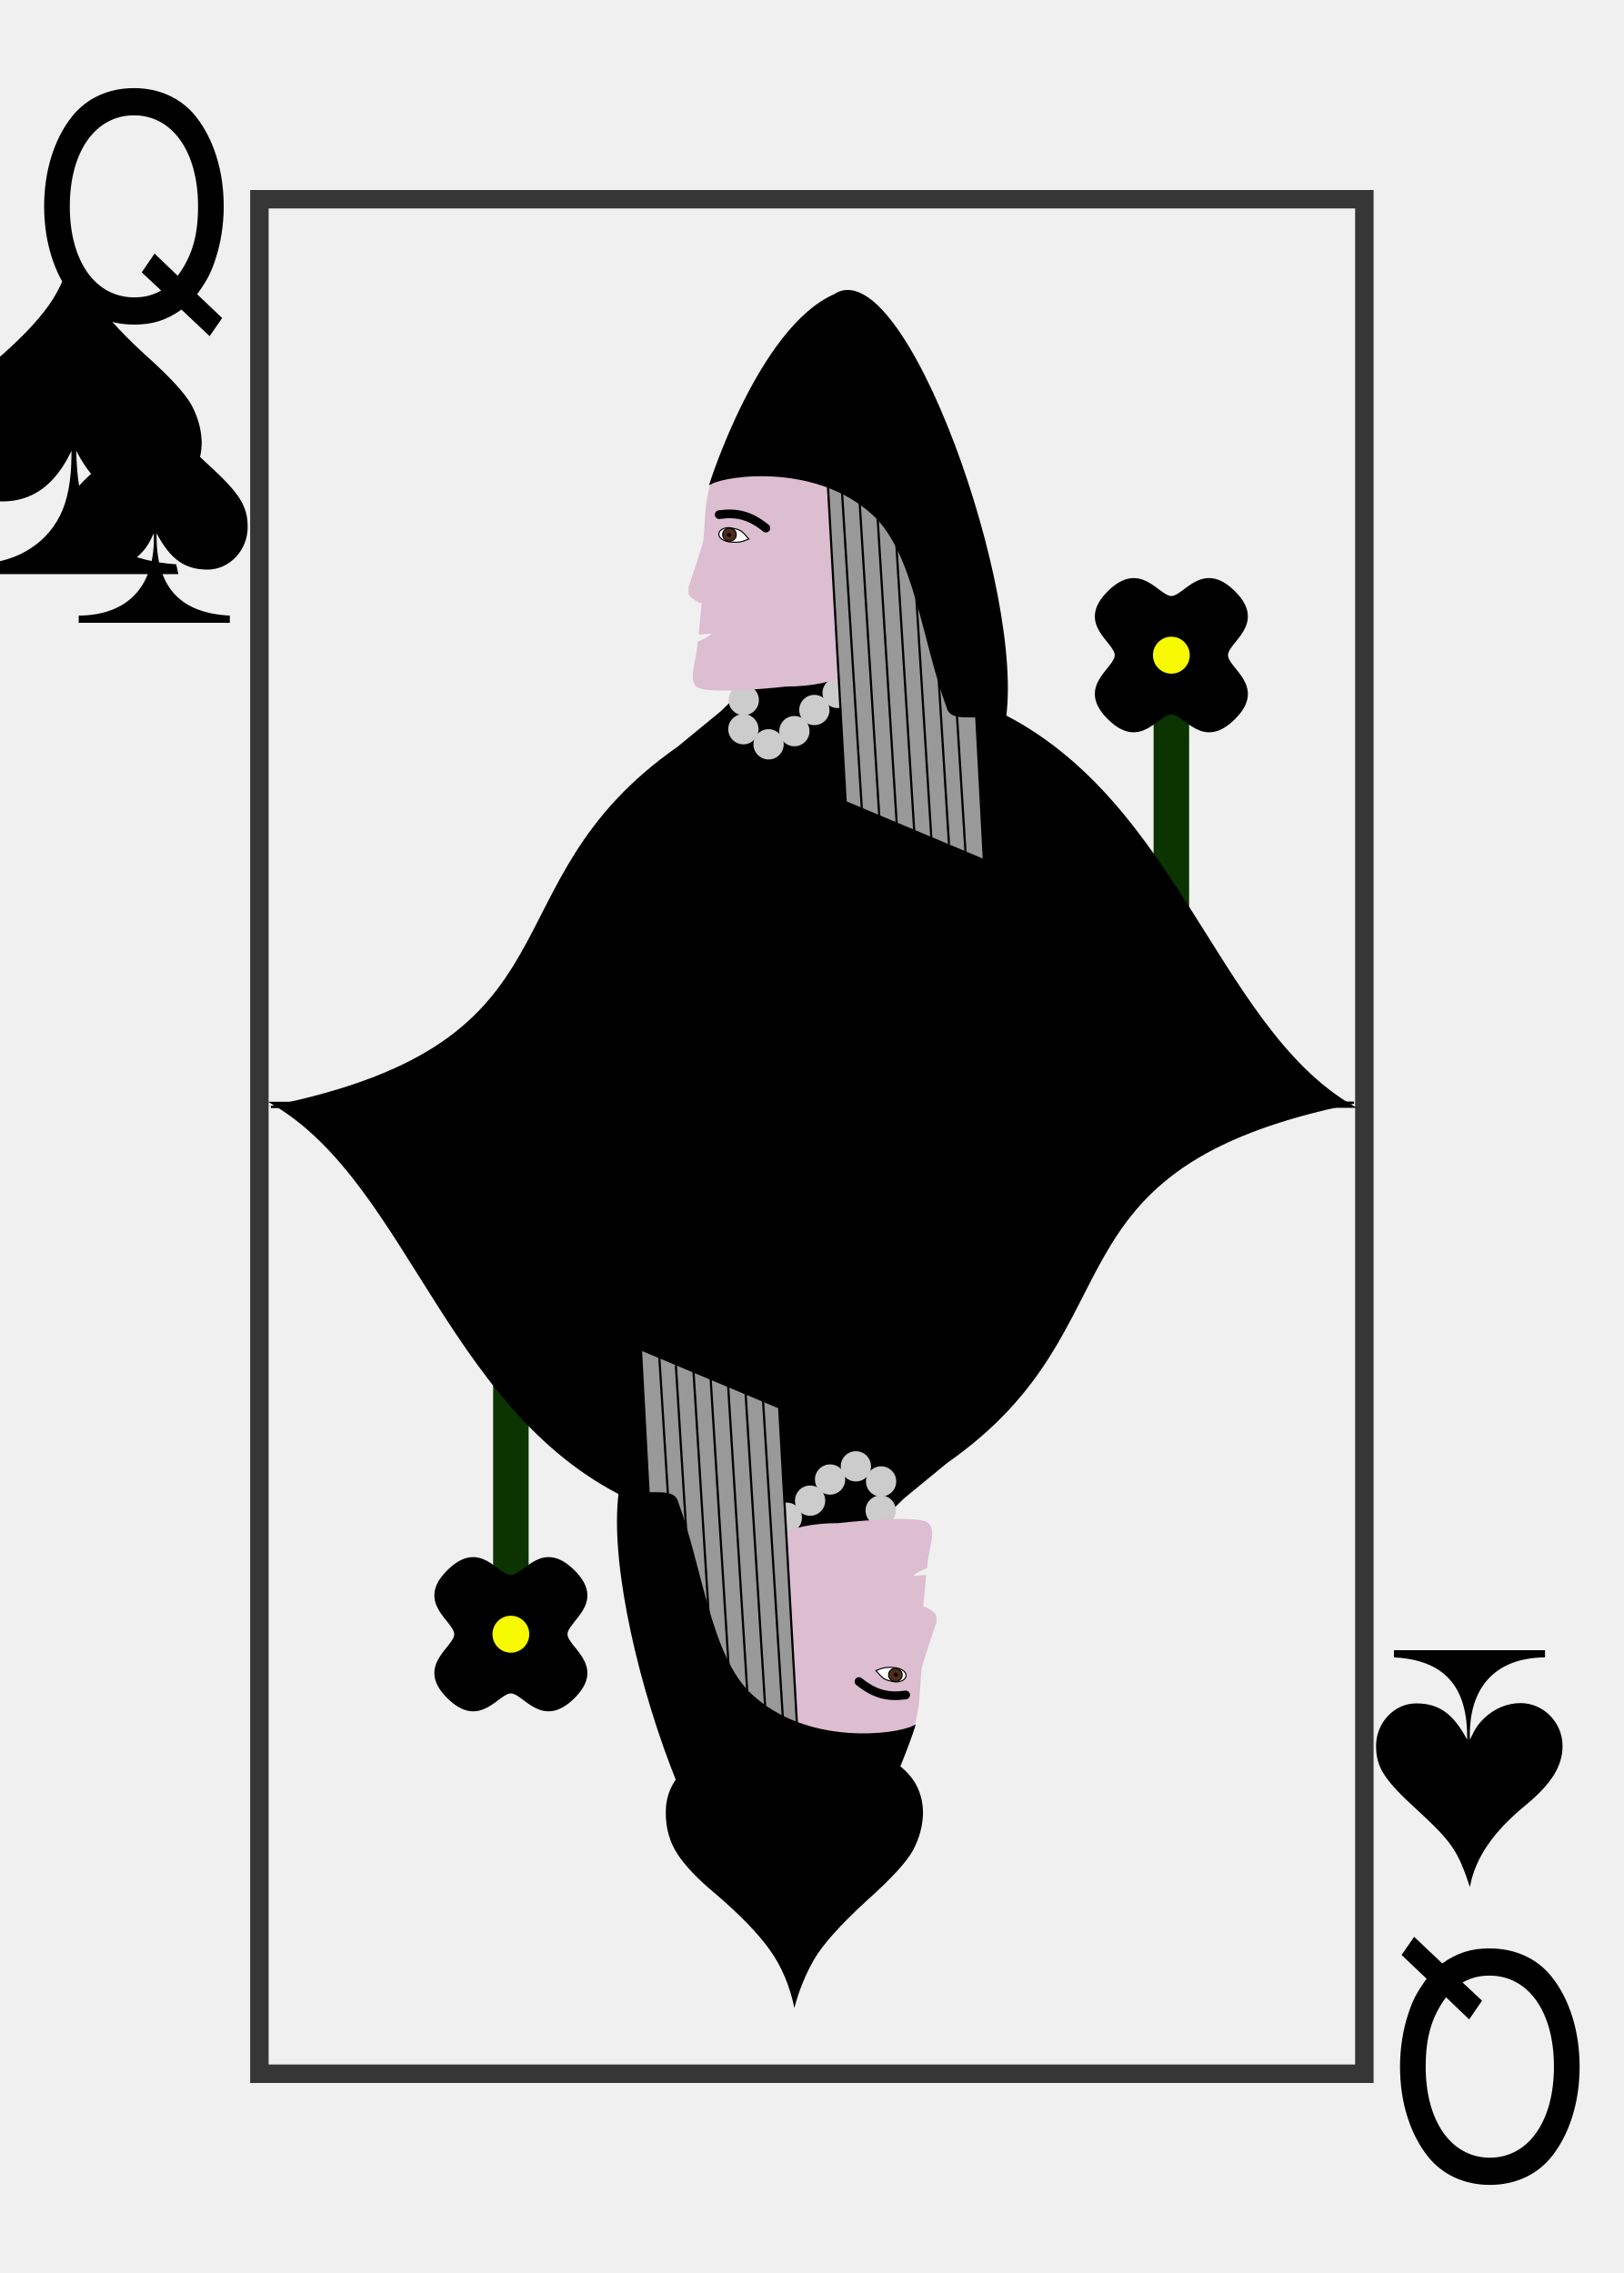
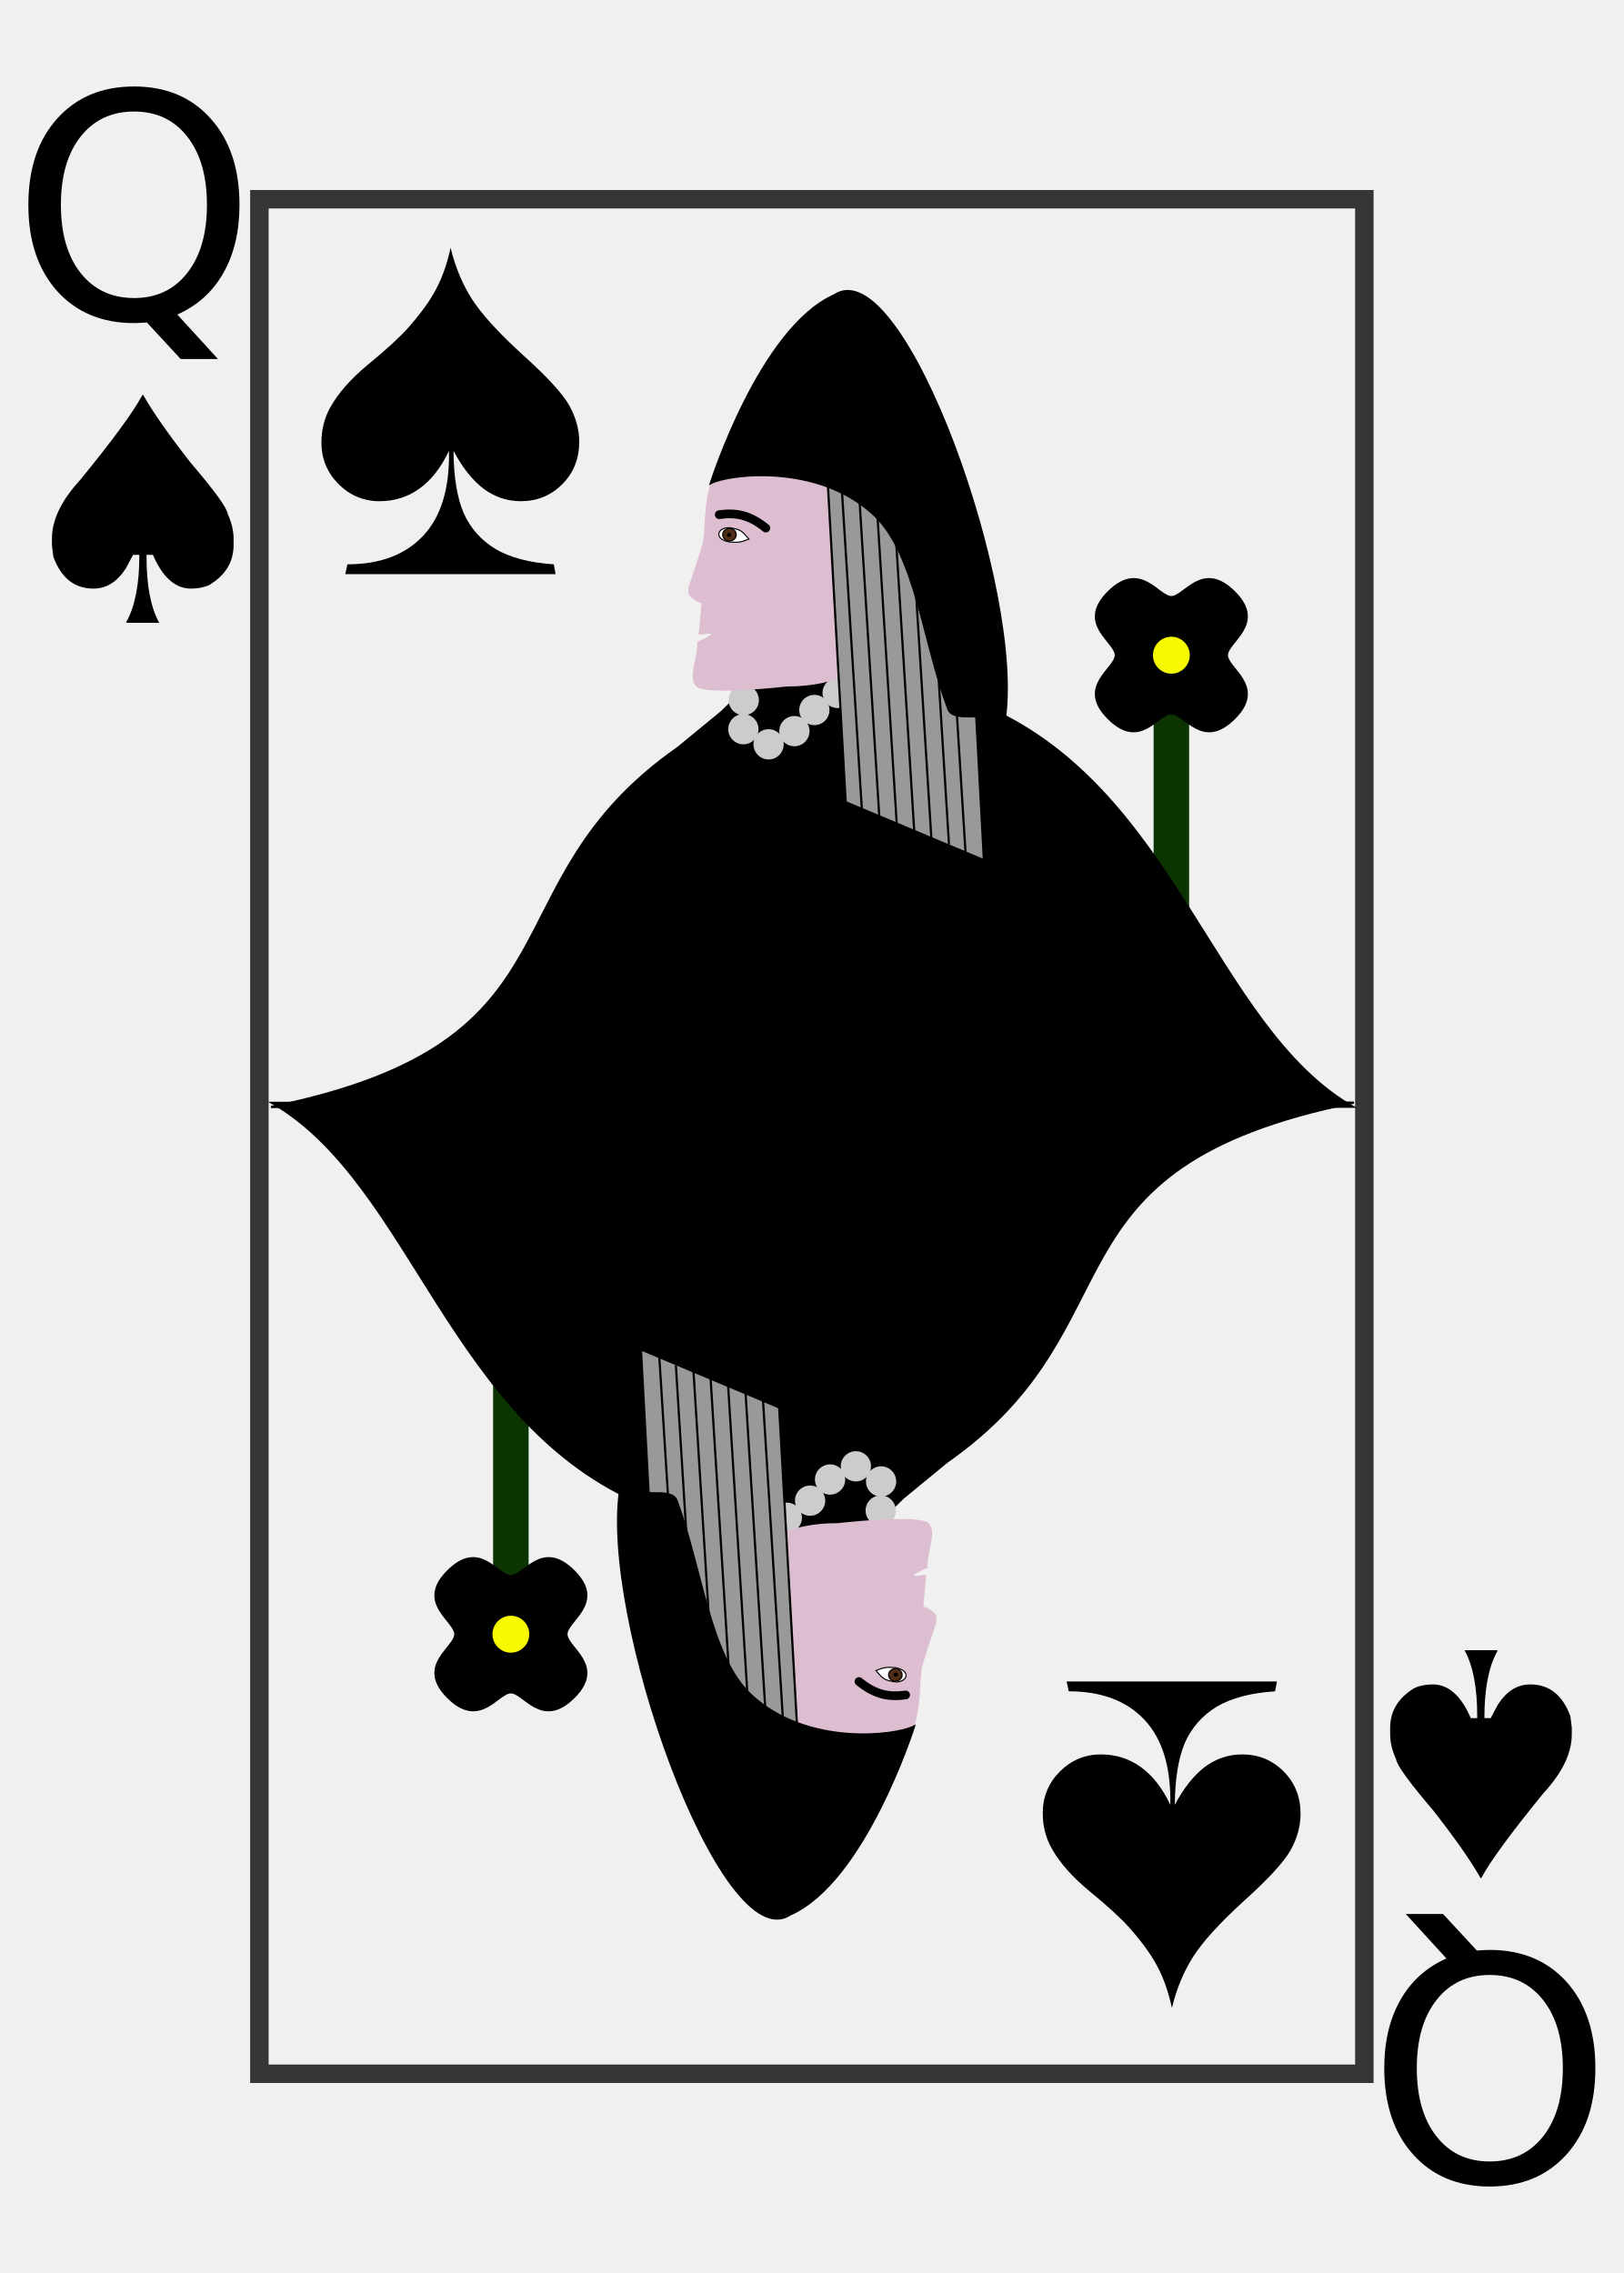
- <svg xmlns="http://www.w3.org/2000/svg" xmlns:xlink="http://www.w3.org/1999/xlink" width="747.347" height="1046.286" version="1.0">
-   <g transform="translate(2.245 -.648)">
-     <g id="a">
-       <path d="M529.218 401.008v-74.827h15.345v101.97" style="marker:none" fill="#0b3400" stroke="#0b3400" stroke-width=".999" overflow="visible" />
-       <path d="M536.89 328.684c6.681 0 14.268 16.92 28.833 2.297 14.383-14.44-3.564-22.194-3.564-28.74 0-6.546 17.947-14.3 3.564-28.74-14.565-14.624-22.487 2.297-28.833 2.297-6.345 0-14.267-16.92-28.832-2.297-14.383 14.44 3.564 22.194 3.564 28.74 0 6.546-17.947 14.3-3.564 28.74 14.565 14.624 22.151-2.297 28.832-2.297z" stroke="#000" stroke-width="1.6" stroke-linecap="round" stroke-linejoin="round" />
-       <path transform="matrix(1.44668 0 0 1.45245 -195.987 -139.049)" d="M511.895 303.824a5.303 5.303 0 11-10.607 0 5.303 5.303 0 1110.607 0z" fill="#f7fa00" stroke="#f7fa00" stroke-width="1.104" stroke-linecap="round" stroke-linejoin="round" />
-     </g>
-     <use xlink:href="#a" transform="rotate(180 384.89 527.568)" width="747.347" height="1046.286" />
-     <g transform="translate(-2.04 -11.714)">
-       <g id="b" font-size="144" font-weight="400" text-anchor="middle" font-family="Arial">
-         <text style="text-align:center" x="58.666" y="158.362" transform="translate(2.768 .682)">
-           <tspan style="text-align:center;-inkscape-font-specification:Arial Narrow" x="58.666" y="158.362" font-family="Arial Narrow">Q</tspan>
-         </text>
-         <text y="298.362" x="62.779" style="text-align:center" transform="translate(2.768 .682)">
-           <tspan y="298.362" x="62.779" style="text-align:center;-inkscape-font-specification:Arial Narrow" font-family="Arial Narrow">♠</tspan>
-         </text>
-       </g>
-       <use xlink:href="#b" transform="rotate(180 373.47 535.505)" width="747.347" height="1046.286" />
-     </g>
-     <path opacity=".775" fill="none" stroke="#000" stroke-width="8.5" stroke-linecap="square" d="M117.143 92.362h508.571v862.857h-508.57z" />
-     <text xml:space="preserve" style="text-align:center" x="205.022" y="264.925" id="c" font-size="250" font-style="normal" font-weight="400" text-anchor="middle" fill="#000" fill-opacity="1" stroke="none" stroke-width="1" stroke-linecap="butt" stroke-linejoin="miter" stroke-opacity="1" font-family="Arial">
-       <tspan x="205.022" y="264.925">♠</tspan>
-     </text>
-     <use xlink:href="#c" transform="matrix(1 0 0 -1 332 1039.581)" width="747.347" height="1046.286" />
-     <path id="o" d="M329.898 328.362l10.89-10.642 98.039-13.644c10.025 2.078.747 17.081 9.393 20.61 90.426 36.899 107.341 147.818 172.173 185.413l-497.924.12c147.99-29.979 96.677-101.978 187.429-165.428l20-16.429z" style="marker:none" fill="#000" fill-opacity="1" fill-rule="nonzero" stroke="#000" stroke-width="1" stroke-linecap="butt" stroke-linejoin="miter" marker-start="none" marker-mid="none" marker-end="none" stroke-miterlimit="4" stroke-dasharray="none" stroke-dashoffset="0" stroke-opacity="1" visibility="visible" display="inline" overflow="visible" />
-     <g id="p">
-       <use height="1046.286" width="747.347" transform="translate(.179 -13.393)" xlink:href="#d" />
-       <path transform="translate(157.04 23.862)" d="M233.214 295.75a6.964 6.964 0 11-13.928 0 6.964 6.964 0 1113.928 0z" id="e" opacity="1" fill="#ccc" fill-opacity="1" stroke="none" stroke-width="1.6" stroke-linecap="round" stroke-linejoin="round" stroke-miterlimit="4" stroke-dasharray="none" stroke-opacity="1" />
-       <use height="1046.286" width="747.347" transform="translate(-10.714 7.857)" id="f" xlink:href="#e" y="0" x="0" />
-       <use height="1046.286" width="747.347" transform="translate(-9.196 9.732)" id="g" xlink:href="#f" y="0" x="0" />
-       <use height="1046.286" width="747.347" transform="translate(-11.875 6.071)" id="h" xlink:href="#g" y="0" x="0" />
-       <use height="1046.286" width="747.347" transform="translate(-11.607 -6.964)" id="d" xlink:href="#h" y="0" x="0" />
-     </g>
-     <g id="q">
-       <path transform="translate(-2.245 .648)" d="M327.647 222.358c-3.008 9.275-2.57 18.312-3.423 26.247 0 1.795-6.86 21.85-6.86 21.85l.058 2.843c-.045.334 2.968 3.57 6.048 3.905l-1.324 14.2c-1.111.767 5.786-.963 5.786.3 0 1.421-6.386 4.035-6.386 4.035 0 6.756-4.345 16.27-.788 19.827 4.168 4.169 41.296-.065 41.296-.065 47.992 0 48.571-35 48.571-35 0-40.41-2.582-66.014-2.582-66.014-2.482-.014-18.086-2.82-34.972-1.11-18.548 1.88-29.644 4.2-45.424 8.982z" style="marker:none" fill="#ddbdd0" stroke="#ddbdd0" overflow="visible" />
-       <path transform="translate(-2.245 .648)" d="M380.228 208.806l9.02 160.456 63.602 26.699-9.3-173.985-63.322-13.17z" style="marker:none" fill="#999" stroke="#000" overflow="visible" />
-       <path d="M328.773 237.556c8.089-1.161 14.275.35 21.486 6.18" style="marker:none" fill="none" fill-opacity=".703" stroke="#000" stroke-width="4" stroke-linecap="round" stroke-linejoin="round" overflow="visible" />
-       <path id="i" d="M384.452 213.54l10.089 161.358" style="marker:none" opacity="1" fill="none" fill-opacity=".703" fill-rule="nonzero" stroke="#000" stroke-width="1" stroke-linecap="butt" stroke-linejoin="miter" marker-start="none" marker-mid="none" marker-end="none" stroke-miterlimit="4" stroke-dasharray="none" stroke-dashoffset="0" stroke-opacity="1" visibility="visible" display="inline" overflow="visible" />
-       <use transform="translate(8 2.929)" height="1046.286" width="747.347" id="j" xlink:href="#i" y="0" x="0" />
-       <use transform="translate(8 2.929)" height="1046.286" width="747.347" id="k" xlink:href="#j" y="0" x="0" />
-       <use height="1046.286" width="747.347" transform="translate(8 2.357)" id="l" xlink:href="#k" y="0" x="0" />
-       <use transform="translate(8 5.286)" height="1046.286" width="747.347" id="m" xlink:href="#l" y="0" x="0" />
-       <use height="1046.286" width="747.347" transform="translate(8 .929)" id="n" xlink:href="#m" y="0" x="0" />
-       <use transform="translate(8 10)" height="1046.286" width="747.347" xlink:href="#n" />
-       <path d="M334.325 243.643c4.212.888 4.64 1.05 8.125 5.126-3.668 1.537-5.011 1.66-8.872 1.36-7.821-1.3-5.569-7.368.747-6.486z" style="marker:none" fill="#fff" stroke="#000" stroke-width=".5" overflow="visible" />
-       <path transform="matrix(4.1172 0 0 4.18751 -1049.104 -783.594)" d="M336.57 246.055a.758.694 0 11-1.515 0 .758.694 0 111.515 0z" fill="#502d16" stroke="#000" stroke-width=".12" stroke-linecap="round" stroke-linejoin="round" />
-       <path d="M334.073 246.893a.758.694 0 11-1.515 0 .758.694 0 111.515 0z" stroke="#000" stroke-width=".5" stroke-linecap="round" stroke-linejoin="round" />
-       <path style="marker:none" d="M327.163 222.38s22.602-71.342 56.947-86.494c31.583-21.103 88.323 138.106 78.048 197.046-7.133-6.643-23.12.351-25.729-6.647-11.554-30.999-15.14-71.576-34.2-89.382-25.672-23.983-66.705-18.857-75.066-14.523z" transform="translate(-2.245 .648)" stroke="#000" overflow="visible" />
-     </g>
-     <use xlink:href="#o" transform="rotate(180 371.684 509.203)" width="747.347" height="1046.286" />
-     <use xlink:href="#p" transform="rotate(180 371.594 509.442)" width="747.347" height="1046.286" />
-     <use xlink:href="#q" transform="rotate(180 371.684 509.203)" width="747.347" height="1046.286" />
+ <svg xmlns="http://www.w3.org/2000/svg" xmlns:xlink="http://www.w3.org/1999/xlink" width="747.347" height="1046.286" id="svg2" version="1.0">
+   <defs id="defs4">
+     </defs>
+   <g id="layer1" transform="translate(2.244899,-0.6479052)">
+     <path style="display:inline;overflow:visible;visibility:visible;opacity:1;fill:#0b3400;fill-opacity:1;fill-rule:nonzero;stroke:#0b3400;stroke-width:1;stroke-linecap:butt;stroke-linejoin:miter;stroke-miterlimit:4;stroke-dasharray:none;stroke-dashoffset:0;stroke-opacity:1;marker:none;marker-start:none;marker-mid:none;marker-end:none;enable-background:accumulate" d="m 529.218,401.008 v -74.827 h 15.344 v 101.97" id="path3994" />
+     <path id="path3996" style="fill:#000000;fill-opacity:1;stroke:#000000;stroke-width:1.6;stroke-linecap:round;stroke-linejoin:round;stroke-miterlimit:4;stroke-opacity:1" d="m 536.89,328.684 c 6.681,0 14.267,16.921 28.832,2.297 14.383,-14.44 -3.564,-22.194 -3.564,-28.74 0,-6.546 17.947,-14.3 3.564,-28.74 -14.565,-14.623 -22.486,2.297 -28.832,2.297 -6.346,0 -14.267,-16.921 -28.832,-2.297 -14.383,14.44 3.564,22.194 3.564,28.74 0,6.546 -17.947,14.3 -3.564,28.74 14.565,14.623 22.151,-2.297 28.832,-2.297 z" />
+     <path style="opacity:1;fill:#f7fa00;fill-opacity:1;stroke:#f7fa00;stroke-width:1.6;stroke-linecap:round;stroke-linejoin:round;stroke-miterlimit:4;stroke-dasharray:none;stroke-opacity:1" d="m 544.563,302.241 a 7.672,7.703 0 0 1 -7.672,7.703 7.672,7.703 0 0 1 -7.672,-7.703 7.672,7.703 0 0 1 7.672,-7.703 7.672,7.703 0 0 1 7.672,7.703 z" id="path4010" />
+     <path id="path860" d="m 240.562,654.127 v 74.827 H 225.218 V 626.984" style="display:inline;overflow:visible;visibility:visible;opacity:1;fill:#0b3400;fill-opacity:1;fill-rule:nonzero;stroke:#0b3400;stroke-width:1;stroke-linecap:butt;stroke-linejoin:miter;stroke-miterlimit:4;stroke-dasharray:none;stroke-dashoffset:0;stroke-opacity:1;marker:none;marker-start:none;marker-mid:none;marker-end:none;enable-background:accumulate" />
+     <path d="m 232.89,726.451 c -6.681,0 -14.267,-16.921 -28.832,-2.297 -14.383,14.44 3.564,22.194 3.564,28.74 0,6.546 -17.947,14.3 -3.564,28.74 14.565,14.623 22.486,-2.297 28.832,-2.297 6.346,0 14.267,16.921 28.832,2.297 14.383,-14.44 -3.564,-22.194 -3.564,-28.74 0,-6.546 17.947,-14.3 3.564,-28.74 -14.565,-14.623 -22.151,2.297 -28.832,2.297 z" style="fill:#000000;fill-opacity:1;stroke:#000000;stroke-width:1.6;stroke-linecap:round;stroke-linejoin:round;stroke-miterlimit:4;stroke-opacity:1" id="path862" />
+     <path transform="scale(-1)" style="opacity:1;fill:#f7fa00;fill-opacity:1;stroke:#f7fa00;stroke-width:1.6;stroke-linecap:round;stroke-linejoin:round;stroke-miterlimit:4;stroke-dasharray:none;stroke-opacity:1" d="m -225.218,-752.894 a 7.672,7.703 0 0 1 -7.672,7.703 7.672,7.703 0 0 1 -7.672,-7.703 7.672,7.703 0 0 1 7.672,-7.703 7.672,7.703 0 0 1 7.672,7.703 z" id="path864" />
+     <path id="path1009" style="font-style:normal;font-variant:normal;font-weight:normal;font-stretch:normal;font-size:144px;line-height:1.25;font-family:'Arial Narrow';-inkscape-font-specification:'Arial Narrow';text-align:center;text-anchor:middle;fill:#000000;fill-opacity:1;stroke:none;stroke-width:1px;stroke-linecap:butt;stroke-linejoin:miter;stroke-opacity:1" d="m 59.464,51.986 q -15.469,0 -24.609,11.531 -9.07,11.531 -9.07,31.43 0,19.828 9.07,31.359 9.141,11.531 24.609,11.531 15.469,0 24.469,-11.531 9.07,-11.531 9.07,-31.359 0,-19.898 -9.07,-31.43 -9,-11.531 -24.469,-11.531 z m 19.898,93.445 18.703,20.461 H 80.909 L 65.37,149.088 q -2.32,0.141 -3.586,0.211 -1.195,0.07 -2.32,0.07 -22.148,0 -35.438,-14.766 -13.219,-14.836 -13.219,-39.656 0,-24.891 13.219,-39.656 13.289,-14.836 35.438,-14.836 22.078,0 35.297,14.836 13.219,14.766 13.219,39.656 0,18.281 -7.383,31.289 -7.312,13.008 -21.234,19.195 z" />
+     <path id="path1006" style="font-style:normal;font-variant:normal;font-weight:normal;font-stretch:normal;font-size:144px;line-height:1.25;font-family:'Arial Narrow';-inkscape-font-specification:'Arial Narrow';text-align:center;text-anchor:middle;fill:#000000;fill-opacity:1;stroke:none;stroke-width:1px;stroke-linecap:butt;stroke-linejoin:miter;stroke-opacity:1" d="m 63.647,182.424 q 6.609,11.742 21.797,31.148 16.664,19.547 17.086,23.555 2.742,5.977 2.742,11.602 v 2.812 q 0,11.742 -11.391,18.492 -3.727,1.547 -8.227,1.547 -10.828,0 -17.508,-15.539 h -2.953 v 0.844 q 0,19.898 5.836,30.445 H 55.913 v -0.422 q 5.977,-10.617 5.977,-30.656 l -0.211,-0.211 h -2.672 l -3.305,6.188 q -5.977,9.352 -14.906,9.352 -13.148,0 -18.492,-14.695 l -0.633,-5.133 v -3.234 q 0,-12.867 13.148,-27.141 22.148,-27.141 28.406,-38.742 l 0.211,-0.211 z" />
+     <path id="path1003" style="font-style:normal;font-variant:normal;font-weight:normal;font-stretch:normal;font-size:144px;line-height:1.25;font-family:'Arial Narrow';-inkscape-font-specification:'Arial Narrow';text-align:center;text-anchor:middle;fill:#000000;fill-opacity:1;stroke:none;stroke-width:1px;stroke-linecap:butt;stroke-linejoin:miter;stroke-opacity:1" d="m 683.393,995.595 q 15.469,0 24.609,-11.531 9.07,-11.531 9.07,-31.43 0,-19.828 -9.07,-31.359 -9.141,-11.531 -24.609,-11.531 -15.469,0 -24.469,11.531 -9.07,11.531 -9.07,31.359 0,19.898 9.07,31.43 9,11.531 24.469,11.531 z M 663.495,902.15 644.792,881.689 h 17.156 l 15.539,16.805 q 2.32,-0.141 3.586,-0.211 1.195,-0.07 2.32,-0.07 22.148,0 35.438,14.766 13.219,14.836 13.219,39.656 0,24.891 -13.219,39.656 -13.289,14.836 -35.438,14.836 -22.078,0 -35.297,-14.836 -13.219,-14.766 -13.219,-39.656 0,-18.281 7.383,-31.289 7.312,-13.008 21.234,-19.195 z" />
+     <path id="path1000" style="font-style:normal;font-variant:normal;font-weight:normal;font-stretch:normal;font-size:144px;line-height:1.25;font-family:'Arial Narrow';-inkscape-font-specification:'Arial Narrow';text-align:center;text-anchor:middle;fill:#000000;fill-opacity:1;stroke:none;stroke-width:1px;stroke-linecap:butt;stroke-linejoin:miter;stroke-opacity:1" d="m 679.21,865.158 q -6.609,-11.742 -21.797,-31.148 -16.664,-19.547 -17.086,-23.555 -2.742,-5.977 -2.742,-11.602 v -2.812 q 0,-11.742 11.391,-18.492 3.727,-1.547 8.227,-1.547 10.828,0 17.508,15.539 h 2.953 v -0.844 q 0,-19.898 -5.836,-30.445 h 15.117 v 0.422 q -5.977,10.617 -5.977,30.656 l 0.211,0.211 h 2.672 l 3.305,-6.188 q 5.977,-9.352 14.906,-9.352 13.148,0 18.492,14.695 l 0.633,5.133 v 3.234 q 0,12.867 -13.148,27.141 -22.148,27.141 -28.406,38.742 l -0.211,0.211 z" />
+     <path style="opacity:0.775;fill:none;fill-opacity:1;stroke:#000000;stroke-width:8.5;stroke-linecap:square;stroke-linejoin:miter;stroke-miterlimit:4;stroke-dasharray:none;stroke-opacity:1" d="M 117.143,92.362 H 625.714 V 955.219 H 117.143 Z" id="rect3077" />
+     <path id="path996" style="font-style:normal;font-weight:normal;font-size:250px;line-height:1.25;font-family:Arial;text-align:center;text-anchor:middle;fill:#000000;fill-opacity:1;stroke:none;stroke-width:1px;stroke-linecap:butt;stroke-linejoin:miter;stroke-opacity:1" d="m 205.144,114.656 q 3.174,13.184 9.766,23.56 6.592,10.376 23.438,25.757 16.968,15.259 21.484,23.438 4.517,8.179 4.517,16.602 0,11.719 -7.812,19.531 -7.812,7.812 -19.043,7.812 -9.521,0 -17.334,-5.859 -7.69,-5.981 -13.672,-17.334 0.122,17.944 4.639,28.564 4.639,10.498 14.648,16.602 10.132,5.981 26.855,7.08 l 0.854,4.517 H 156.683 l 0.977,-4.517 q 22.461,0 34.79,-13.062 12.451,-13.184 11.963,-39.185 -5.493,11.597 -13.672,17.456 -8.057,5.737 -18.311,5.737 -10.986,0 -18.921,-7.935 -7.812,-7.935 -7.812,-19.043 0,-8.911 4.028,-16.113 5.493,-10.01 17.822,-20.142 12.329,-10.132 18.188,-16.724 8.911,-10.132 12.939,-18.066 4.15,-7.935 6.47,-18.677 z" />
+     <path d="m 537.144,924.925 q 3.174,-13.184 9.766,-23.56 6.592,-10.376 23.438,-25.757 16.968,-15.259 21.484,-23.438 4.517,-8.179 4.517,-16.602 0,-11.719 -7.812,-19.531 -7.812,-7.812 -19.043,-7.812 -9.521,0 -17.334,5.859 -7.69,5.981 -13.672,17.334 0.122,-17.944 4.639,-28.564 4.639,-10.498 14.648,-16.602 10.132,-5.981 26.855,-7.08 l 0.854,-4.517 H 488.683 l 0.977,4.517 q 22.461,0 34.79,13.062 12.451,13.184 11.963,39.185 -5.493,-11.597 -13.672,-17.456 -8.057,-5.737 -18.311,-5.737 -10.986,0 -18.921,7.935 -7.812,7.935 -7.812,19.043 0,8.911 4.028,16.113 5.493,10.01 17.822,20.142 12.329,10.132 18.188,16.724 8.911,10.132 12.939,18.066 4.15,7.935 6.47,18.677 z" style="font-style:normal;font-weight:normal;font-size:250px;line-height:1.25;font-family:Arial;text-align:center;text-anchor:middle;fill:#000000;fill-opacity:1;stroke:none;stroke-width:1px;stroke-linecap:butt;stroke-linejoin:miter;stroke-opacity:1" id="path1014" />
+     <path id="path3918" d="M 329.898,328.362 L 340.788,317.72 L 438.827,304.076 C 448.852,306.154 439.574,321.157 448.22,324.685 C 538.646,361.585 555.561,472.504 620.393,510.099 L 122.469,510.219 C 270.46,480.24 219.146,408.241 309.898,344.791 L 329.898,328.362 z" style="fill:#000000;fill-opacity:1;fill-rule:nonzero;stroke:#000000;stroke-width:1;stroke-linecap:butt;stroke-linejoin:miter;marker:none;marker-start:none;marker-mid:none;marker-end:none;stroke-miterlimit:4;stroke-dasharray:none;stroke-dashoffset:0;stroke-opacity:1;visibility:visible;display:inline;overflow:visible;enable-background:accumulate" />
+     <use x="0" y="0" xlink:href="#use3201" id="use3203" transform="translate(0.1785715,-13.39286)" width="747.347" height="1046.286" />
+     <path style="opacity:1;fill:#cccccc;fill-opacity:1;stroke:none;stroke-width:1.6;stroke-linecap:round;stroke-linejoin:round;stroke-miterlimit:4;stroke-dasharray:none;stroke-opacity:1" d="m 390.255,319.612 a 6.964,6.964 0 0 1 -6.964,6.964 6.964,6.964 0 0 1 -6.964,-6.964 6.964,6.964 0 0 1 6.964,-6.964 6.964,6.964 0 0 1 6.964,6.964 z" id="path2415" />
+     <use x="0" y="0" xlink:href="#path2415" id="use3195" transform="translate(-10.71429,7.857143)" width="747.347" height="1046.286" />
+     <use x="0" y="0" xlink:href="#use3195" id="use3197" transform="translate(-9.196428,9.732143)" width="747.347" height="1046.286" />
+     <use x="0" y="0" xlink:href="#use3197" id="use3199" transform="translate(-11.875,6.071429)" width="747.347" height="1046.286" />
+     <use x="0" y="0" xlink:href="#use3199" id="use3201" transform="translate(-11.60714,-6.964285)" width="747.347" height="1046.286" />
+     <path style="display:inline;overflow:visible;visibility:visible;opacity:1;fill:#ddbdd0;fill-opacity:1;fill-rule:nonzero;stroke:#ddbdd0;stroke-width:1;stroke-linecap:butt;stroke-linejoin:miter;stroke-miterlimit:4;stroke-dasharray:none;stroke-dashoffset:0;stroke-opacity:1;marker:none;marker-start:none;marker-mid:none;marker-end:none;enable-background:accumulate" d="m 325.402,223.006 c -3.008,9.274 -2.569,18.312 -3.422,26.247 0,1.795 -6.861,21.85 -6.861,21.85 l 0.058,2.843 c -0.044,0.334 2.968,3.571 6.049,3.905 l -1.324,14.201 c -1.112,0.767 5.786,-0.963 5.786,0.3 0,1.421 -6.386,4.035 -6.386,4.035 0,6.756 -4.345,16.27 -0.788,19.827 4.169,4.169 41.296,-0.065 41.296,-0.065 47.993,0 48.571,-35 48.571,-35 0,-40.409 -2.582,-66.014 -2.582,-66.014 -2.482,-0.014 -18.085,-2.821 -34.972,-1.109 -18.548,1.88 -29.644,4.199 -45.424,8.982 z" id="path3867" />
+     <path style="display:inline;overflow:visible;visibility:visible;opacity:1;fill:#999999;fill-opacity:1;fill-rule:nonzero;stroke:#000000;stroke-width:1;stroke-linecap:butt;stroke-linejoin:miter;stroke-miterlimit:4;stroke-dasharray:none;stroke-dashoffset:0;stroke-opacity:1;marker:none;marker-start:none;marker-mid:none;marker-end:none;enable-background:accumulate" d="m 377.983,209.454 9.021,160.456 63.601,26.698 -9.3,-173.985 z" id="path3871" />
+     <path style="display:inline;overflow:visible;visibility:visible;opacity:1;fill:none;fill-opacity:0.703;fill-rule:nonzero;stroke:#000000;stroke-width:4;stroke-linecap:round;stroke-linejoin:round;stroke-miterlimit:4;stroke-dasharray:none;stroke-dashoffset:0;stroke-opacity:1;marker:none;marker-start:none;marker-mid:none;marker-end:none;enable-background:accumulate" d="m 328.773,237.556 c 8.089,-1.161 14.275,0.349 21.486,6.18" id="path3875" />
+     <path style="display:inline;overflow:visible;visibility:visible;opacity:1;fill:none;fill-opacity:0.703;fill-rule:nonzero;stroke:#000000;stroke-width:1;stroke-linecap:butt;stroke-linejoin:miter;stroke-miterlimit:4;stroke-dasharray:none;stroke-dashoffset:0;stroke-opacity:1;marker:none;marker-start:none;marker-mid:none;marker-end:none;enable-background:accumulate" d="m 384.452,213.541 10.089,161.357" id="path3902" />
+     <use x="0" y="0" xlink:href="#path3902" id="use3904" width="747.347" height="1046.286" transform="translate(8.000005,2.928572)" />
+     <use x="0" y="0" xlink:href="#use3904" id="use3906" width="747.347" height="1046.286" transform="translate(8.000005,2.928572)" />
+     <use x="0" y="0" xlink:href="#use3906" id="use3908" transform="translate(8.000005,2.357143)" width="747.347" height="1046.286" />
+     <use x="0" y="0" xlink:href="#use3908" id="use3910" width="747.347" height="1046.286" transform="translate(8.000005,5.285714)" />
+     <use x="0" y="0" xlink:href="#use3910" id="use3912" transform="translate(8.000005,0.928572)" width="747.347" height="1046.286" />
+     <use x="0" y="0" xlink:href="#use3912" id="use3914" width="747.347" height="1046.286" transform="translate(8.000005,10)" />
+     <path style="display:inline;overflow:visible;visibility:visible;opacity:1;fill:#ffffff;fill-opacity:1;fill-rule:nonzero;stroke:#000000;stroke-width:0.5;stroke-linecap:butt;stroke-linejoin:miter;stroke-miterlimit:4;stroke-dasharray:none;stroke-dashoffset:0;stroke-opacity:1;marker:none;marker-start:none;marker-mid:none;marker-end:none;enable-background:accumulate" d="m 334.325,243.643 c 4.212,0.888 4.64,1.051 8.125,5.126 -3.668,1.537 -5.011,1.661 -8.872,1.361 -7.821,-1.3 -5.568,-7.368 0.748,-6.487 z" id="path3877" />
+     <path style="opacity:1;fill:#502d16;fill-opacity:1;stroke:#000000;stroke-width:0.5;stroke-linecap:round;stroke-linejoin:round;stroke-miterlimit:4;stroke-dasharray:none;stroke-opacity:1" d="m 336.624,246.766 a 3.119,2.908 0 0 1 -3.119,2.908 3.119,2.908 0 0 1 -3.119,-2.908 3.119,2.908 0 0 1 3.119,-2.908 3.119,2.908 0 0 1 3.119,2.908 z" id="path3885" />
+     <path style="opacity:1;fill:#000000;fill-opacity:1;stroke:#000000;stroke-width:0.5;stroke-linecap:round;stroke-linejoin:round;stroke-miterlimit:4;stroke-dasharray:none;stroke-opacity:1" d="m 334.073,246.893 a 0.758,0.694 0 0 1 -0.758,0.694 0.758,0.694 0 0 1 -0.758,-0.694 0.758,0.694 0 0 1 0.758,-0.694 0.758,0.694 0 0 1 0.758,0.694 z" id="path3887" />
+     <path id="path4021" d="m 324.918,223.028 c 0,0 22.602,-71.342 56.947,-86.494 31.582,-21.103 88.322,138.106 78.048,197.046 -7.133,-6.643 -23.121,0.351 -25.729,-6.647 -11.554,-30.999 -15.139,-71.576 -34.2,-89.382 -25.673,-23.983 -66.705,-18.857 -75.066,-14.523 z" style="display:inline;overflow:visible;visibility:visible;opacity:1;fill:#000000;fill-opacity:1;fill-rule:nonzero;stroke:#000000;stroke-width:1;stroke-linecap:butt;stroke-linejoin:miter;stroke-miterlimit:4;stroke-dasharray:none;stroke-dashoffset:0;stroke-opacity:1;marker:none;marker-start:none;marker-mid:none;marker-end:none;enable-background:accumulate" />
+     <use x="0" y="0" xlink:href="#path3918" id="use3954" transform="matrix(-1,0,0,-1,743.3673,1018.407)" width="747.347" height="1046.286" />
+     <use height="1046.286" width="747.347" transform="rotate(180,371.5051,516.1389)" id="use868" xlink:href="#use3201" y="0" x="0" />
+     <path transform="scale(-1)" style="opacity:1;fill:#cccccc;fill-opacity:1;stroke:none;stroke-width:1.6;stroke-linecap:round;stroke-linejoin:round;stroke-miterlimit:4;stroke-dasharray:none;stroke-opacity:1" d="m -352.934,-699.273 a 6.964,6.964 0 0 1 -6.964,6.964 6.964,6.964 0 0 1 -6.964,-6.964 6.964,6.964 0 0 1 6.964,-6.964 6.964,6.964 0 0 1 6.964,6.964 z" id="path870" />
+     <use height="1046.286" width="747.347" transform="rotate(180,376.9515,505.5139)" id="use872" xlink:href="#path2415" y="0" x="0" />
+     <use height="1046.286" width="747.347" transform="rotate(180,376.1926,504.5764)" id="use874" xlink:href="#use3195" y="0" x="0" />
+     <use height="1046.286" width="747.347" transform="rotate(180,377.5319,506.4068)" id="use876" xlink:href="#use3197" y="0" x="0" />
+     <use height="1046.286" width="747.347" transform="rotate(180,377.398,512.9246)" id="use878" xlink:href="#use3199" y="0" x="0" />
+     <path id="path882" d="m 417.966,795.4 c 3.008,-9.274 2.569,-18.312 3.422,-26.247 0,-1.795 6.861,-21.85 6.861,-21.85 l -0.058,-2.843 c 0.044,-0.334 -2.968,-3.571 -6.049,-3.905 l 1.324,-14.201 c 1.112,-0.767 -5.786,0.963 -5.786,-0.3 0,-1.421 6.386,-4.035 6.386,-4.035 0,-6.756 4.345,-16.27 0.788,-19.827 -4.169,-4.169 -41.296,0.065 -41.296,0.065 -47.993,0 -48.571,35 -48.571,35 0,40.409 2.582,66.014 2.582,66.014 2.482,0.014 18.085,2.821 34.972,1.109 18.548,-1.88 29.644,-4.199 45.424,-8.982 z" style="display:inline;overflow:visible;visibility:visible;opacity:1;fill:#ddbdd0;fill-opacity:1;fill-rule:nonzero;stroke:#ddbdd0;stroke-width:1;stroke-linecap:butt;stroke-linejoin:miter;stroke-miterlimit:4;stroke-dasharray:none;stroke-dashoffset:0;stroke-opacity:1;marker:none;marker-start:none;marker-mid:none;marker-end:none;enable-background:accumulate" />
+     <path id="path884" d="m 365.385,808.953 -9.021,-160.456 -63.601,-26.698 9.3,173.985 z" style="display:inline;overflow:visible;visibility:visible;opacity:1;fill:#999999;fill-opacity:1;fill-rule:nonzero;stroke:#000000;stroke-width:1;stroke-linecap:butt;stroke-linejoin:miter;stroke-miterlimit:4;stroke-dasharray:none;stroke-dashoffset:0;stroke-opacity:1;marker:none;marker-start:none;marker-mid:none;marker-end:none;enable-background:accumulate" />
+     <path id="path886" d="m 414.594,780.851 c -8.089,1.161 -14.275,-0.349 -21.486,-6.18" style="display:inline;overflow:visible;visibility:visible;opacity:1;fill:none;fill-opacity:0.703;fill-rule:nonzero;stroke:#000000;stroke-width:4;stroke-linecap:round;stroke-linejoin:round;stroke-miterlimit:4;stroke-dasharray:none;stroke-dashoffset:0;stroke-opacity:1;marker:none;marker-start:none;marker-mid:none;marker-end:none;enable-background:accumulate" />
+     <path id="path888" d="M 358.916,804.866 348.827,643.509" style="display:inline;overflow:visible;visibility:visible;opacity:1;fill:none;fill-opacity:0.703;fill-rule:nonzero;stroke:#000000;stroke-width:1;stroke-linecap:butt;stroke-linejoin:miter;stroke-miterlimit:4;stroke-dasharray:none;stroke-dashoffset:0;stroke-opacity:1;marker:none;marker-start:none;marker-mid:none;marker-end:none;enable-background:accumulate" />
+     <use transform="rotate(180,367.6837,507.739)" height="1046.286" width="747.347" id="use890" xlink:href="#path3902" y="0" x="0" />
+     <use transform="rotate(180,367.6837,507.739)" height="1046.286" width="747.347" id="use892" xlink:href="#use3904" y="0" x="0" />
+     <use height="1046.286" width="747.347" transform="rotate(180,367.6837,508.0247)" id="use894" xlink:href="#use3906" y="0" x="0" />
+     <use transform="rotate(180,367.6837,506.5604)" height="1046.286" width="747.347" id="use896" xlink:href="#use3908" y="0" x="0" />
+     <use height="1046.286" width="747.347" transform="rotate(180,367.6837,508.739)" id="use898" xlink:href="#use3910" y="0" x="0" />
+     <use transform="rotate(180,367.6837,504.2033)" height="1046.286" width="747.347" id="use900" xlink:href="#use3912" y="0" x="0" />
+     <path id="path902" d="m 409.042,774.764 c -4.212,-0.888 -4.64,-1.051 -8.125,-5.126 3.668,-1.537 5.011,-1.661 8.872,-1.361 7.821,1.3 5.568,7.368 -0.748,6.487 z" style="display:inline;overflow:visible;visibility:visible;opacity:1;fill:#ffffff;fill-opacity:1;fill-rule:nonzero;stroke:#000000;stroke-width:0.5;stroke-linecap:butt;stroke-linejoin:miter;stroke-miterlimit:4;stroke-dasharray:none;stroke-dashoffset:0;stroke-opacity:1;marker:none;marker-start:none;marker-mid:none;marker-end:none;enable-background:accumulate" />
+     <path transform="scale(-1)" style="opacity:1;fill:#502d16;fill-opacity:1;stroke:#000000;stroke-width:0.5;stroke-linecap:round;stroke-linejoin:round;stroke-miterlimit:4;stroke-dasharray:none;stroke-opacity:1" d="m -406.743,-771.64 a 3.119,2.908 0 0 1 -3.119,2.908 3.119,2.908 0 0 1 -3.119,-2.908 3.119,2.908 0 0 1 3.119,-2.908 3.119,2.908 0 0 1 3.119,2.908 z" id="path904" />
+     <path transform="scale(-1)" style="opacity:1;fill:#000000;fill-opacity:1;stroke:#000000;stroke-width:0.5;stroke-linecap:round;stroke-linejoin:round;stroke-miterlimit:4;stroke-dasharray:none;stroke-opacity:1" d="m -409.295,-771.514 a 0.758,0.694 0 0 1 -0.758,0.694 0.758,0.694 0 0 1 -0.758,-0.694 0.758,0.694 0 0 1 0.758,-0.694 0.758,0.694 0 0 1 0.758,0.694 z" id="path906" />
+     <path style="display:inline;overflow:visible;visibility:visible;opacity:1;fill:#000000;fill-opacity:1;fill-rule:nonzero;stroke:#000000;stroke-width:1;stroke-linecap:butt;stroke-linejoin:miter;stroke-miterlimit:4;stroke-dasharray:none;stroke-dashoffset:0;stroke-opacity:1;marker:none;marker-start:none;marker-mid:none;marker-end:none;enable-background:accumulate" d="m 418.449,795.379 c 0,0 -22.602,71.342 -56.947,86.494 -31.582,21.103 -88.322,-138.106 -78.048,-197.046 7.133,6.643 23.121,-0.351 25.729,6.647 11.554,30.999 15.139,71.576 34.2,89.382 25.673,23.983 66.705,18.857 75.066,14.523 z" id="path908" />
  </g>
</svg>
